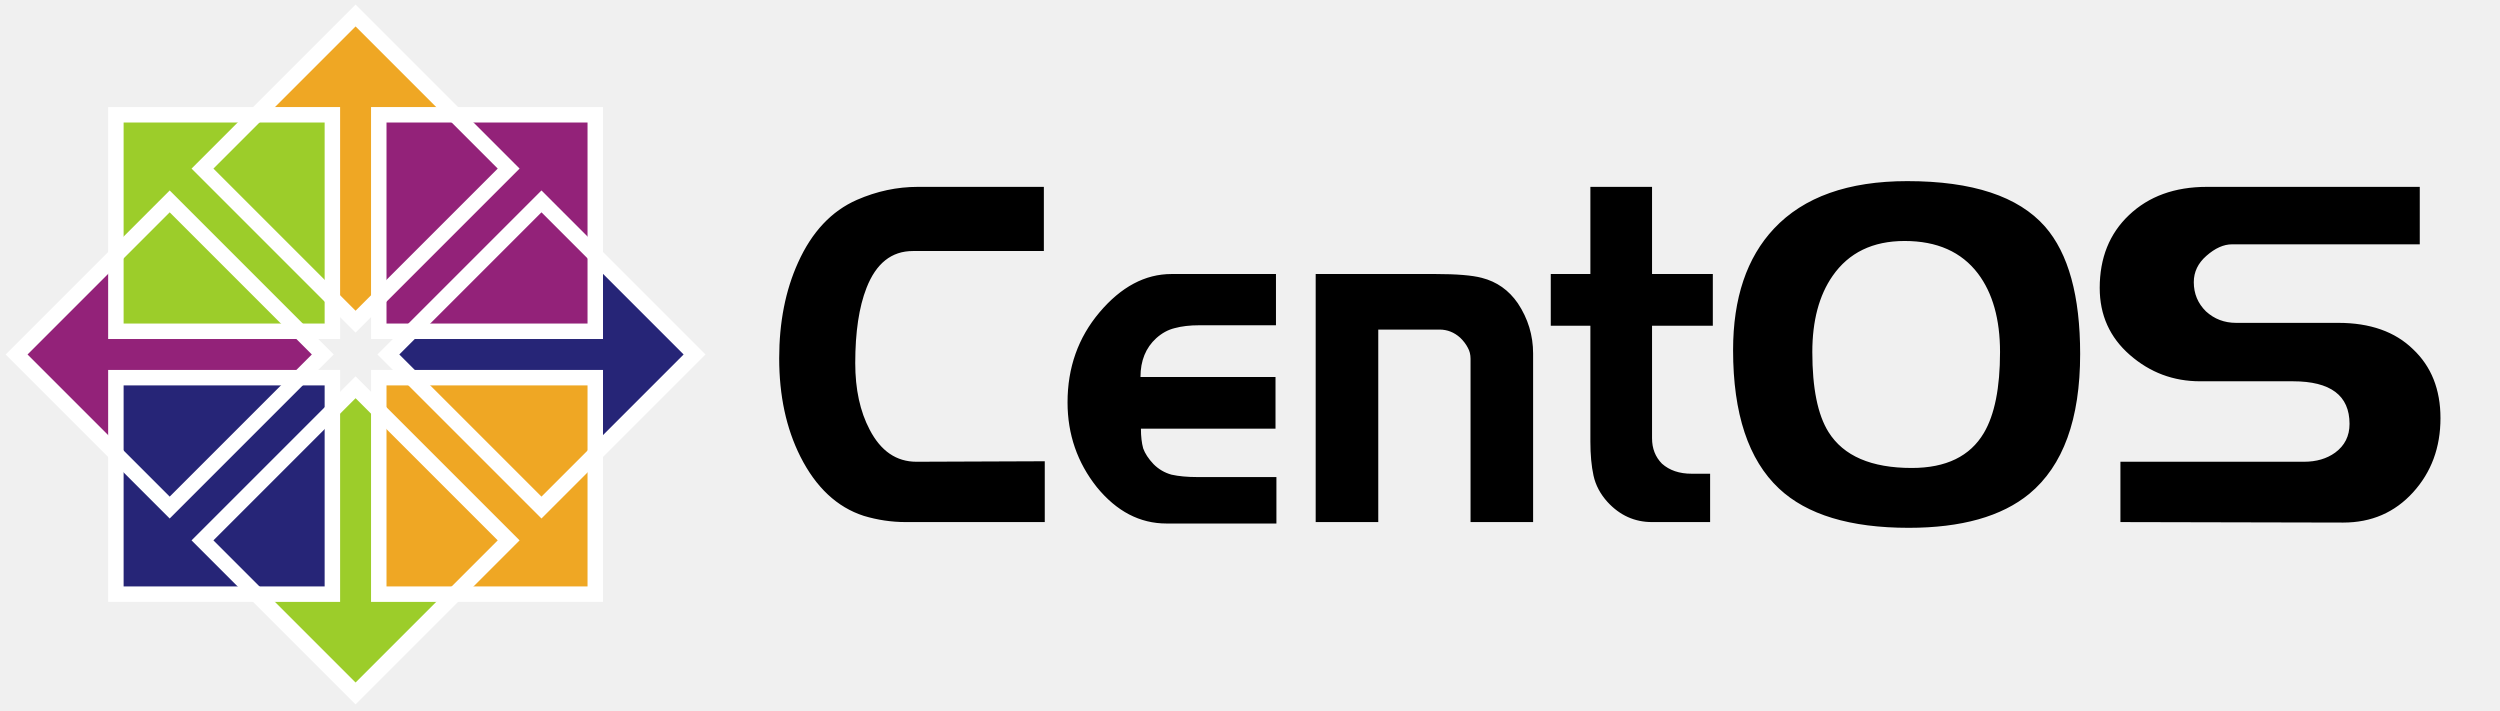
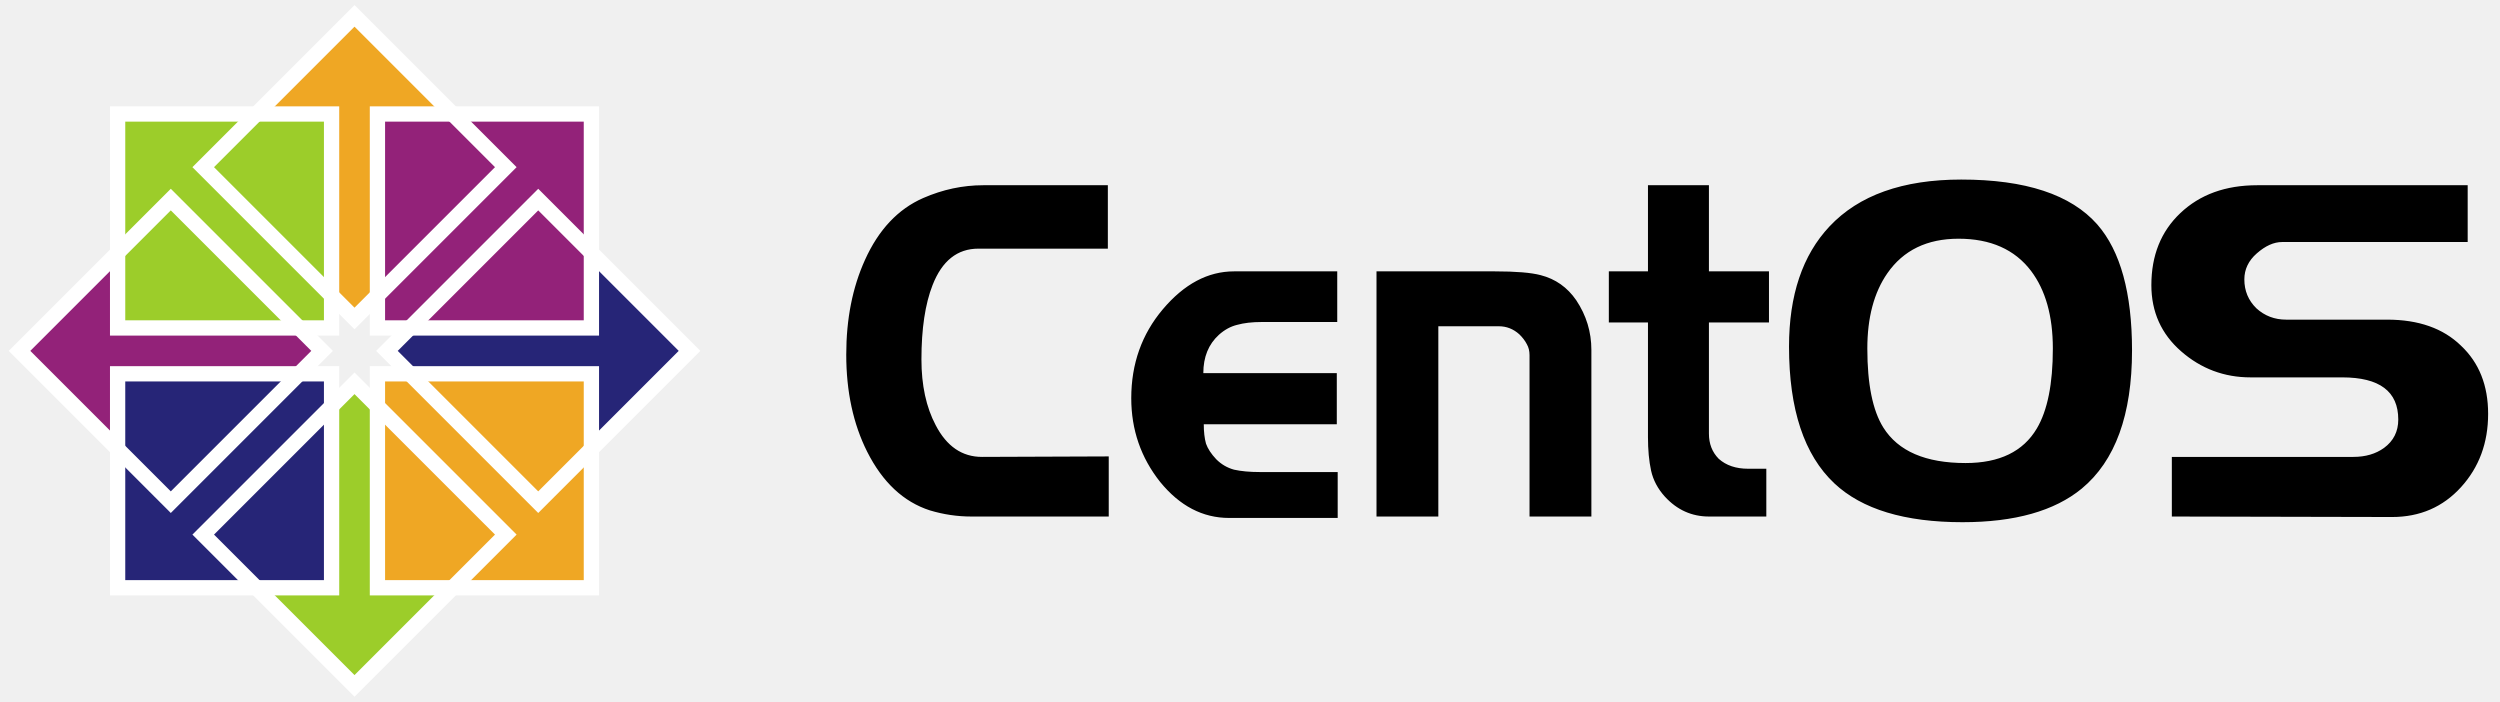
- <svg xmlns="http://www.w3.org/2000/svg" width="169.002" height="48" id="svg2897" version="1.0">
+ <svg xmlns="http://www.w3.org/2000/svg" width="171" height="48" id="svg2897" version="1.0">
  <defs id="defs2899">
    <clipPath clipPathUnits="userSpaceOnUse" id="clipPath4429">
      <g transform="matrix(0.9947658,0,0,1,1.786099,0)" id="g4431">
        <path style="fill:#efa724;fill-opacity:1;fill-rule:evenodd;stroke:none;stroke-width:30;stroke-linecap:round;stroke-linejoin:round;marker:none;marker-start:none;marker-mid:none;marker-end:none;stroke-miterlimit:4;stroke-dasharray:none;stroke-dashoffset:0;stroke-opacity:1;visibility:visible;display:inline;overflow:visible" d="M 322.541,2800.938 L 318.106,2806.667 L 313.671,2800.938 L 313.671,2757.795 L 294.732,2757.795 L 318.106,2732.258 L 341.238,2757.795 L 322.541,2757.795 L 322.541,2800.938 z" id="path4433" />
      </g>
    </clipPath>
  </defs>
  <g id="layer1" transform="translate(919.754,-561.0411)">
-     <rect style="opacity:0;fill:#ffffff;fill-opacity:1;fill-rule:nonzero;stroke:none;stroke-width:1;stroke-linecap:round;stroke-linejoin:round;marker:none;marker-start:none;marker-mid:none;marker-end:none;stroke-miterlimit:4;stroke-dasharray:none;stroke-dashoffset:0;stroke-opacity:1;visibility:visible;display:inline;overflow:visible;enable-background:accumulate" id="CENTOSARTWORK" width="169.002" height="48" x="-919.754" y="561.041" />
-     <g id="g2529" transform="matrix(1.386219,0,0,1.386219,319.677,-131.3506)">
+     <rect style="opacity:0;fill:#ffffff;fill-opacity:1;fill-rule:nonzero;stroke:none;stroke-width:1;stroke-linecap:round;stroke-linejoin:round;marker:none;marker-start:none;marker-mid:none;marker-end:none;stroke-miterlimit:4;stroke-dasharray:none;stroke-dashoffset:0;stroke-opacity:1;visibility:visible;display:inline;overflow:visible;enable-background:accumulate" id="CENTOSARTWORK" width="171" height="48" x="-919.754" y="561.041" />
+     <g id="g2529" transform="matrix(1.386219,0,0,1.386219,319.8881,-131.3131)">
      <g transform="matrix(4.7716762e-2,0,0,4.7716744e-2,-887.5594,464.0978)" id="g9335">
        <g id="g13583" transform="matrix(1.180868,0,0,1.180868,586.4208,-1141.372)">
          <g transform="translate(-556.8334,-494.556)" id="g13467">
            <g transform="matrix(0,-3.777077,3.777077,0,-6968.629,3636.305)" id="g13395">
              <g id="g13397" transform="translate(16.27951,-899.1672)">
                <g transform="matrix(1.066666,0,0,1,-26.9356,-4.1328125e-5)" id="g13399">
                  <path style="fill:#932279;fill-opacity:1;fill-rule:evenodd;stroke:none;stroke-width:30;stroke-linecap:round;stroke-linejoin:round;marker:none;marker-start:none;marker-mid:none;marker-end:none;stroke-miterlimit:4;stroke-dasharray:none;stroke-dashoffset:0;stroke-opacity:1;visibility:visible;display:inline;overflow:visible" d="M 323.367,2798.161 L 317.96,2803.962 L 312.554,2798.161 L 312.554,2757.335 L 294.541,2757.335 L 317.96,2732.437 L 340.985,2757.335 L 323.367,2757.335 L 323.367,2798.161 z" id="path13401" />
                </g>
                <g clip-path="url(#clipPath4429)" id="g13405" transform="matrix(1.072279,0,0,1,-28.85079,-4.1328125e-5)" />
              </g>
            </g>
            <g id="g13407" transform="matrix(3.777077,0,0,3.777077,-988.7098,-4824.494)">
              <g transform="translate(16.27951,-899.1672)" id="g13409">
                <g id="g13411" transform="matrix(1.066666,0,0,1,-26.9356,-4.1328125e-5)">
                  <path id="path13413" d="M 323.367,2798.161 L 317.96,2803.962 L 312.554,2798.161 L 312.554,2757.335 L 294.541,2757.335 L 317.96,2732.437 L 340.985,2757.335 L 323.367,2757.335 L 323.367,2798.161 z" style="fill:#efa724;fill-opacity:1;fill-rule:evenodd;stroke:none;stroke-width:30;stroke-linecap:round;stroke-linejoin:round;marker:none;marker-start:none;marker-mid:none;marker-end:none;stroke-miterlimit:4;stroke-dasharray:none;stroke-dashoffset:0;stroke-opacity:1;visibility:visible;display:inline;overflow:visible" />
                </g>
                <g transform="matrix(1.072279,0,0,1,-28.85079,-4.1328125e-5)" id="g13417" clip-path="url(#clipPath4429)" />
              </g>
            </g>
            <g transform="matrix(0,3.777077,-3.777077,0,10868.313,1216.913)" id="g13419">
              <g id="g13421" transform="matrix(1.066666,0,0,1,-26.9356,-4.1328125e-5)">
                <path id="path13423" d="M 323.367,2798.161 L 317.96,2803.962 L 312.554,2798.161 L 312.554,2757.335 L 294.541,2757.335 L 317.96,2732.437 L 340.985,2757.335 L 323.367,2757.335 L 323.367,2798.161 z" style="fill:#262577;fill-opacity:1;fill-rule:evenodd;stroke:none;stroke-width:30;stroke-linecap:round;stroke-linejoin:round;marker:none;marker-start:none;marker-mid:none;marker-end:none;stroke-miterlimit:4;stroke-dasharray:none;stroke-dashoffset:0;stroke-opacity:1;visibility:visible;display:inline;overflow:visible" />
              </g>
              <g transform="matrix(1.072279,0,0,1,-28.85079,-4.1328125e-5)" id="g13427" clip-path="url(#clipPath4429)" />
            </g>
            <g id="g13429" transform="matrix(-3.777077,0,0,-3.777077,1492.17,9616.223)">
              <g transform="translate(16.27951,-899.1672)" id="g13431">
                <g id="g13433" transform="matrix(1.066666,0,0,1,-26.9356,-4.1328125e-5)">
                  <path id="path13435" d="M 323.367,2798.161 L 317.96,2803.962 L 312.554,2798.161 L 312.554,2757.335 L 294.541,2757.335 L 317.96,2732.437 L 340.985,2757.335 L 323.367,2757.335 L 323.367,2798.161 z" style="fill:#9ccd2a;fill-opacity:1;fill-rule:evenodd;stroke:none;stroke-width:30;stroke-linecap:round;stroke-linejoin:round;marker:none;marker-start:none;marker-mid:none;marker-end:none;stroke-miterlimit:4;stroke-dasharray:none;stroke-dashoffset:0;stroke-opacity:1;visibility:visible;display:inline;overflow:visible" />
                </g>
                <g transform="matrix(1.072279,0,0,1,-28.85079,-4.1328125e-5)" id="g13439" clip-path="url(#clipPath4429)" />
              </g>
            </g>
            <g id="g13441" transform="matrix(3.777077,0,0,3.777077,-2493.849,-6445.18)">
              <rect y="2285.789" x="671.984" height="49.606" width="49.606" id="rect13443" style="fill:#9ccd2a;fill-opacity:1;stroke:#ffffff;stroke-width:3.543;stroke-linecap:butt;stroke-linejoin:miter;stroke-miterlimit:4;stroke-dasharray:none;stroke-dashoffset:0;stroke-opacity:1" />
              <rect style="fill:#932279;fill-opacity:1;stroke:#ffffff;stroke-width:3.543;stroke-linecap:butt;stroke-linejoin:miter;stroke-miterlimit:4;stroke-dasharray:none;stroke-dashoffset:0;stroke-opacity:1" id="rect13445" width="49.606" height="49.606" x="732.221" y="2285.789" />
              <rect y="2346.026" x="732.221" height="49.606" width="49.606" id="rect13447" style="fill:#efa724;fill-opacity:1;stroke:#ffffff;stroke-width:3.543;stroke-linecap:butt;stroke-linejoin:miter;stroke-miterlimit:4;stroke-dasharray:none;stroke-dashoffset:0;stroke-opacity:1" />
              <rect style="fill:#262577;fill-opacity:1;stroke:#ffffff;stroke-width:3.543;stroke-linecap:butt;stroke-linejoin:miter;stroke-miterlimit:4;stroke-dasharray:none;stroke-dashoffset:0;stroke-opacity:1" id="rect13449" width="49.606" height="49.606" x="671.984" y="2346.026" />
            </g>
            <rect transform="matrix(0.7071068,-0.7071068,0.7071068,0.7071068,0,0)" style="fill:none;fill-opacity:1;stroke:#ffffff;stroke-width:13.383;stroke-linecap:butt;stroke-linejoin:miter;stroke-miterlimit:4;stroke-dasharray:none;stroke-dashoffset:0;stroke-opacity:1" id="rect13459" width="187.367" height="187.367" x="-1723.575" y="1664.69" />
            <rect transform="matrix(0.7071068,-0.7071068,0.7071068,0.7071068,0,0)" y="1664.69" x="-1496.057" height="187.367" width="187.367" id="rect13461" style="fill:none;fill-opacity:1;stroke:#ffffff;stroke-width:13.383;stroke-linecap:butt;stroke-linejoin:miter;stroke-miterlimit:4;stroke-dasharray:none;stroke-dashoffset:0;stroke-opacity:1" />
            <rect transform="matrix(0.7071068,-0.7071068,0.7071068,0.7071068,0,0)" style="fill:none;fill-opacity:1;stroke:#ffffff;stroke-width:13.383;stroke-linecap:butt;stroke-linejoin:miter;stroke-miterlimit:4;stroke-dasharray:none;stroke-dashoffset:0;stroke-opacity:1" id="rect13463" width="187.367" height="187.367" x="-1496.057" y="1892.207" />
            <rect transform="matrix(0.7071068,-0.7071068,0.7071068,0.7071068,0,0)" y="1892.207" x="-1723.575" height="187.367" width="187.367" id="rect13465" style="fill:none;fill-opacity:1;stroke:#ffffff;stroke-width:13.383;stroke-linecap:butt;stroke-linejoin:miter;stroke-miterlimit:4;stroke-dasharray:none;stroke-dashoffset:0;stroke-opacity:1" />
          </g>
        </g>
      </g>
-       <path id="path3841" d="M -843.16,524.942 L -849.943,524.942 C -850.631,524.942 -851.311,524.841 -851.985,524.639 C -853.287,524.218 -854.319,523.253 -855.08,521.743 C -855.768,520.373 -856.111,518.777 -856.111,516.955 C -856.111,515.196 -855.804,513.639 -855.19,512.285 C -854.516,510.79 -853.558,509.771 -852.314,509.226 C -851.348,508.805 -850.36,508.595 -849.35,508.595 L -843.204,508.595 L -843.204,511.724 L -849.592,511.724 C -850.631,511.724 -851.385,512.324 -851.853,513.523 C -852.219,514.457 -852.402,515.679 -852.402,517.189 C -852.402,518.466 -852.167,519.548 -851.699,520.435 C -851.158,521.478 -850.397,522 -849.416,522 L -843.16,521.976 L -843.16,524.942 M -831.863,525.012 L -837.219,525.012 C -838.522,525.012 -839.656,524.421 -840.622,523.237 C -841.573,522.039 -842.049,520.661 -842.049,519.104 C -842.049,517.407 -841.529,515.944 -840.49,514.714 C -839.436,513.468 -838.266,512.845 -836.978,512.845 L -831.885,512.845 L -831.885,515.344 L -835.617,515.344 C -836.085,515.344 -836.487,515.391 -836.824,515.484 C -837.146,515.562 -837.446,515.726 -837.724,515.975 C -838.236,516.442 -838.492,517.072 -838.492,517.866 L -831.907,517.866 L -831.907,520.388 L -838.47,520.388 C -838.47,520.762 -838.434,521.081 -838.361,521.346 C -838.273,521.595 -838.105,521.852 -837.856,522.116 C -837.607,522.366 -837.314,522.537 -836.978,522.63 C -836.627,522.708 -836.202,522.747 -835.705,522.747 L -831.863,522.747 L -831.863,525.012 M -819.345,524.942 L -822.396,524.942 L -822.396,516.979 C -822.396,516.776 -822.44,516.597 -822.528,516.442 C -822.616,516.27 -822.74,516.107 -822.901,515.951 C -823.194,515.687 -823.53,515.554 -823.911,515.554 L -826.896,515.554 L -826.896,524.942 L -829.948,524.942 L -829.948,512.845 L -824.109,512.845 C -823.069,512.845 -822.316,512.908 -821.847,513.032 C -821.116,513.219 -820.53,513.632 -820.091,514.27 C -819.594,515.017 -819.345,515.835 -819.345,516.722 L -819.345,524.942 M -810.581,515.367 L -813.545,515.367 L -813.545,520.855 C -813.545,521.354 -813.384,521.766 -813.062,522.093 C -812.696,522.42 -812.213,522.584 -811.613,522.584 L -810.713,522.584 L -810.713,524.942 L -813.545,524.942 C -814.394,524.942 -815.118,524.615 -815.718,523.961 C -816.069,523.572 -816.296,523.144 -816.399,522.677 C -816.501,522.21 -816.552,521.657 -816.552,521.019 L -816.552,515.367 L -818.484,515.367 L -818.484,512.845 L -816.552,512.845 L -816.552,508.595 L -813.545,508.595 L -813.545,512.845 L -810.581,512.845 L -810.581,515.367 M -792.668,516.745 C -792.668,519.921 -793.495,522.194 -795.148,523.564 C -796.495,524.67 -798.456,525.222 -801.031,525.222 C -803.885,525.222 -805.992,524.584 -807.353,523.307 C -808.846,521.906 -809.593,519.657 -809.593,516.558 C -809.593,514.021 -808.927,512.044 -807.595,510.627 C -806.146,509.086 -803.98,508.315 -801.097,508.315 C -797.921,508.315 -795.682,509.054 -794.38,510.533 C -793.238,511.841 -792.668,513.912 -792.668,516.745 M -796.575,516.652 C -796.575,515.048 -796.934,513.772 -797.651,512.822 C -798.456,511.763 -799.648,511.234 -801.229,511.234 C -802.78,511.234 -803.951,511.802 -804.741,512.939 C -805.4,513.888 -805.729,515.126 -805.729,516.652 C -805.729,518.411 -805.466,519.711 -804.939,520.552 C -804.207,521.719 -802.853,522.303 -800.878,522.303 C -799.209,522.303 -798.039,521.735 -797.365,520.599 C -796.839,519.711 -796.575,518.396 -796.575,516.652 M -775.096,519.875 C -775.096,521.307 -775.543,522.513 -776.435,523.494 C -777.328,524.475 -778.462,524.966 -779.838,524.966 L -790.704,524.942 L -790.704,522 L -781.748,522 C -781.148,522 -780.643,521.852 -780.233,521.556 C -779.765,521.213 -779.531,520.746 -779.531,520.155 C -779.531,518.769 -780.453,518.076 -782.296,518.076 L -786.819,518.076 C -788.121,518.076 -789.263,517.648 -790.243,516.792 C -791.224,515.936 -791.714,514.846 -791.714,513.523 C -791.714,512.059 -791.238,510.876 -790.287,509.973 C -789.321,509.054 -788.055,508.595 -786.489,508.595 L -776.106,508.595 L -776.106,511.397 L -785.26,511.397 C -785.67,511.397 -786.087,511.584 -786.511,511.958 C -786.921,512.316 -787.126,512.744 -787.126,513.242 C -787.126,513.803 -786.928,514.278 -786.533,514.667 C -786.123,515.041 -785.633,515.227 -785.062,515.227 L -780.079,515.227 C -778.528,515.227 -777.313,515.656 -776.435,516.512 C -775.543,517.352 -775.096,518.473 -775.096,519.875" clip-path="none" style="font-size:72.705px;font-style:normal;font-variant:normal;font-weight:200;font-stretch:normal;text-align:start;line-height:125%;writing-mode:lr-tb;text-anchor:start;fill:#000000;fill-opacity:1;stroke:none;stroke-width:2.48;stroke-linecap:butt;stroke-linejoin:miter;stroke-miterlimit:4;stroke-dasharray:none;stroke-opacity:1;display:inline;font-family:Denmark;-inkscape-font-specification:Denmark Ultra-Light" />
+       <path id="path3841" d="M -839.553,524.942 L -846.336,524.942 C -847.024,524.942 -847.705,524.841 -848.378,524.639 C -849.68,524.218 -850.712,523.253 -851.473,521.743 C -852.161,520.373 -852.505,518.777 -852.505,516.955 C -852.505,515.196 -852.197,513.639 -851.583,512.285 C -850.91,510.79 -849.951,509.771 -848.707,509.226 C -847.741,508.805 -846.753,508.595 -845.744,508.595 L -839.597,508.595 L -839.597,511.724 L -845.985,511.724 C -847.024,511.724 -847.778,512.324 -848.246,513.523 C -848.612,514.457 -848.795,515.679 -848.795,517.189 C -848.795,518.466 -848.561,519.548 -848.092,520.435 C -847.551,521.478 -846.79,522 -845.809,522 L -839.553,521.976 L -839.553,524.942 M -828.256,525.012 L -833.613,525.012 C -834.915,525.012 -836.049,524.421 -837.015,523.237 C -837.966,522.039 -838.442,520.661 -838.442,519.104 C -838.442,517.407 -837.922,515.944 -836.883,514.714 C -835.83,513.468 -834.659,512.845 -833.371,512.845 L -828.278,512.845 L -828.278,515.344 L -832.01,515.344 C -832.478,515.344 -832.881,515.391 -833.217,515.484 C -833.539,515.562 -833.839,515.726 -834.117,515.975 C -834.63,516.442 -834.886,517.072 -834.886,517.866 L -828.3,517.866 L -828.3,520.388 L -834.864,520.388 C -834.864,520.762 -834.827,521.081 -834.754,521.346 C -834.666,521.595 -834.498,521.852 -834.249,522.116 C -834,522.366 -833.708,522.537 -833.371,522.63 C -833.02,522.708 -832.595,522.747 -832.098,522.747 L -828.256,522.747 L -828.256,525.012 M -815.738,524.942 L -818.79,524.942 L -818.79,516.979 C -818.79,516.776 -818.833,516.597 -818.921,516.442 C -819.009,516.27 -819.133,516.107 -819.294,515.951 C -819.587,515.687 -819.924,515.554 -820.304,515.554 L -823.29,515.554 L -823.29,524.942 L -826.341,524.942 L -826.341,512.845 L -820.502,512.845 C -819.463,512.845 -818.709,512.908 -818.241,513.032 C -817.509,513.219 -816.924,513.632 -816.485,514.27 C -815.987,515.017 -815.738,515.835 -815.738,516.722 L -815.738,524.942 M -806.975,515.367 L -809.938,515.367 L -809.938,520.855 C -809.938,521.354 -809.777,521.766 -809.455,522.093 C -809.089,522.42 -808.606,522.584 -808.006,522.584 L -807.106,522.584 L -807.106,524.942 L -809.938,524.942 C -810.787,524.942 -811.511,524.615 -812.111,523.961 C -812.463,523.572 -812.689,523.144 -812.792,522.677 C -812.894,522.21 -812.946,521.657 -812.946,521.019 L -812.946,515.367 L -814.877,515.367 L -814.877,512.845 L -812.946,512.845 L -812.946,508.595 L -809.938,508.595 L -809.938,512.845 L -806.975,512.845 L -806.975,515.367 M -789.061,516.745 C -789.061,519.921 -789.888,522.194 -791.542,523.564 C -792.888,524.67 -794.849,525.222 -797.425,525.222 C -800.278,525.222 -802.386,524.584 -803.747,523.307 C -805.239,521.906 -805.986,519.657 -805.986,516.558 C -805.986,514.021 -805.32,512.044 -803.988,510.627 C -802.539,509.086 -800.373,508.315 -797.49,508.315 C -794.315,508.315 -792.076,509.054 -790.773,510.533 C -789.632,511.841 -789.061,513.912 -789.061,516.745 M -792.968,516.652 C -792.968,515.048 -793.327,513.772 -794.044,512.822 C -794.849,511.763 -796.042,511.234 -797.622,511.234 C -799.173,511.234 -800.344,511.802 -801.134,512.939 C -801.793,513.888 -802.122,515.126 -802.122,516.652 C -802.122,518.411 -801.859,519.711 -801.332,520.552 C -800.6,521.719 -799.247,522.303 -797.271,522.303 C -795.603,522.303 -794.432,521.735 -793.759,520.599 C -793.232,519.711 -792.968,518.396 -792.968,516.652 M -771.49,519.875 C -771.49,521.307 -771.936,522.513 -772.829,523.494 C -773.721,524.475 -774.856,524.966 -776.231,524.966 L -787.097,524.942 L -787.097,522 L -778.141,522 C -777.541,522 -777.036,521.852 -776.626,521.556 C -776.158,521.213 -775.924,520.746 -775.924,520.155 C -775.924,518.769 -776.846,518.076 -778.69,518.076 L -783.212,518.076 C -784.514,518.076 -785.656,517.648 -786.636,516.792 C -787.617,515.936 -788.107,514.846 -788.107,513.523 C -788.107,512.059 -787.632,510.876 -786.68,509.973 C -785.714,509.054 -784.448,508.595 -782.883,508.595 L -772.499,508.595 L -772.499,511.397 L -781.653,511.397 C -782.063,511.397 -782.48,511.584 -782.905,511.958 C -783.314,512.316 -783.519,512.744 -783.519,513.242 C -783.519,513.803 -783.322,514.278 -782.926,514.667 C -782.517,515.041 -782.026,515.227 -781.456,515.227 L -776.473,515.227 C -774.921,515.227 -773.707,515.656 -772.829,516.512 C -771.936,517.352 -771.49,518.473 -771.49,519.875" clip-path="none" style="font-size:72.705px;font-style:normal;font-variant:normal;font-weight:200;font-stretch:normal;text-align:start;line-height:125%;writing-mode:lr-tb;text-anchor:start;fill:#000000;fill-opacity:1;stroke:none;stroke-width:2.48;stroke-linecap:butt;stroke-linejoin:miter;stroke-miterlimit:4;stroke-dasharray:none;stroke-opacity:1;display:inline;font-family:Denmark;-inkscape-font-specification:Denmark Ultra-Light" />
    </g>
  </g>
</svg>
